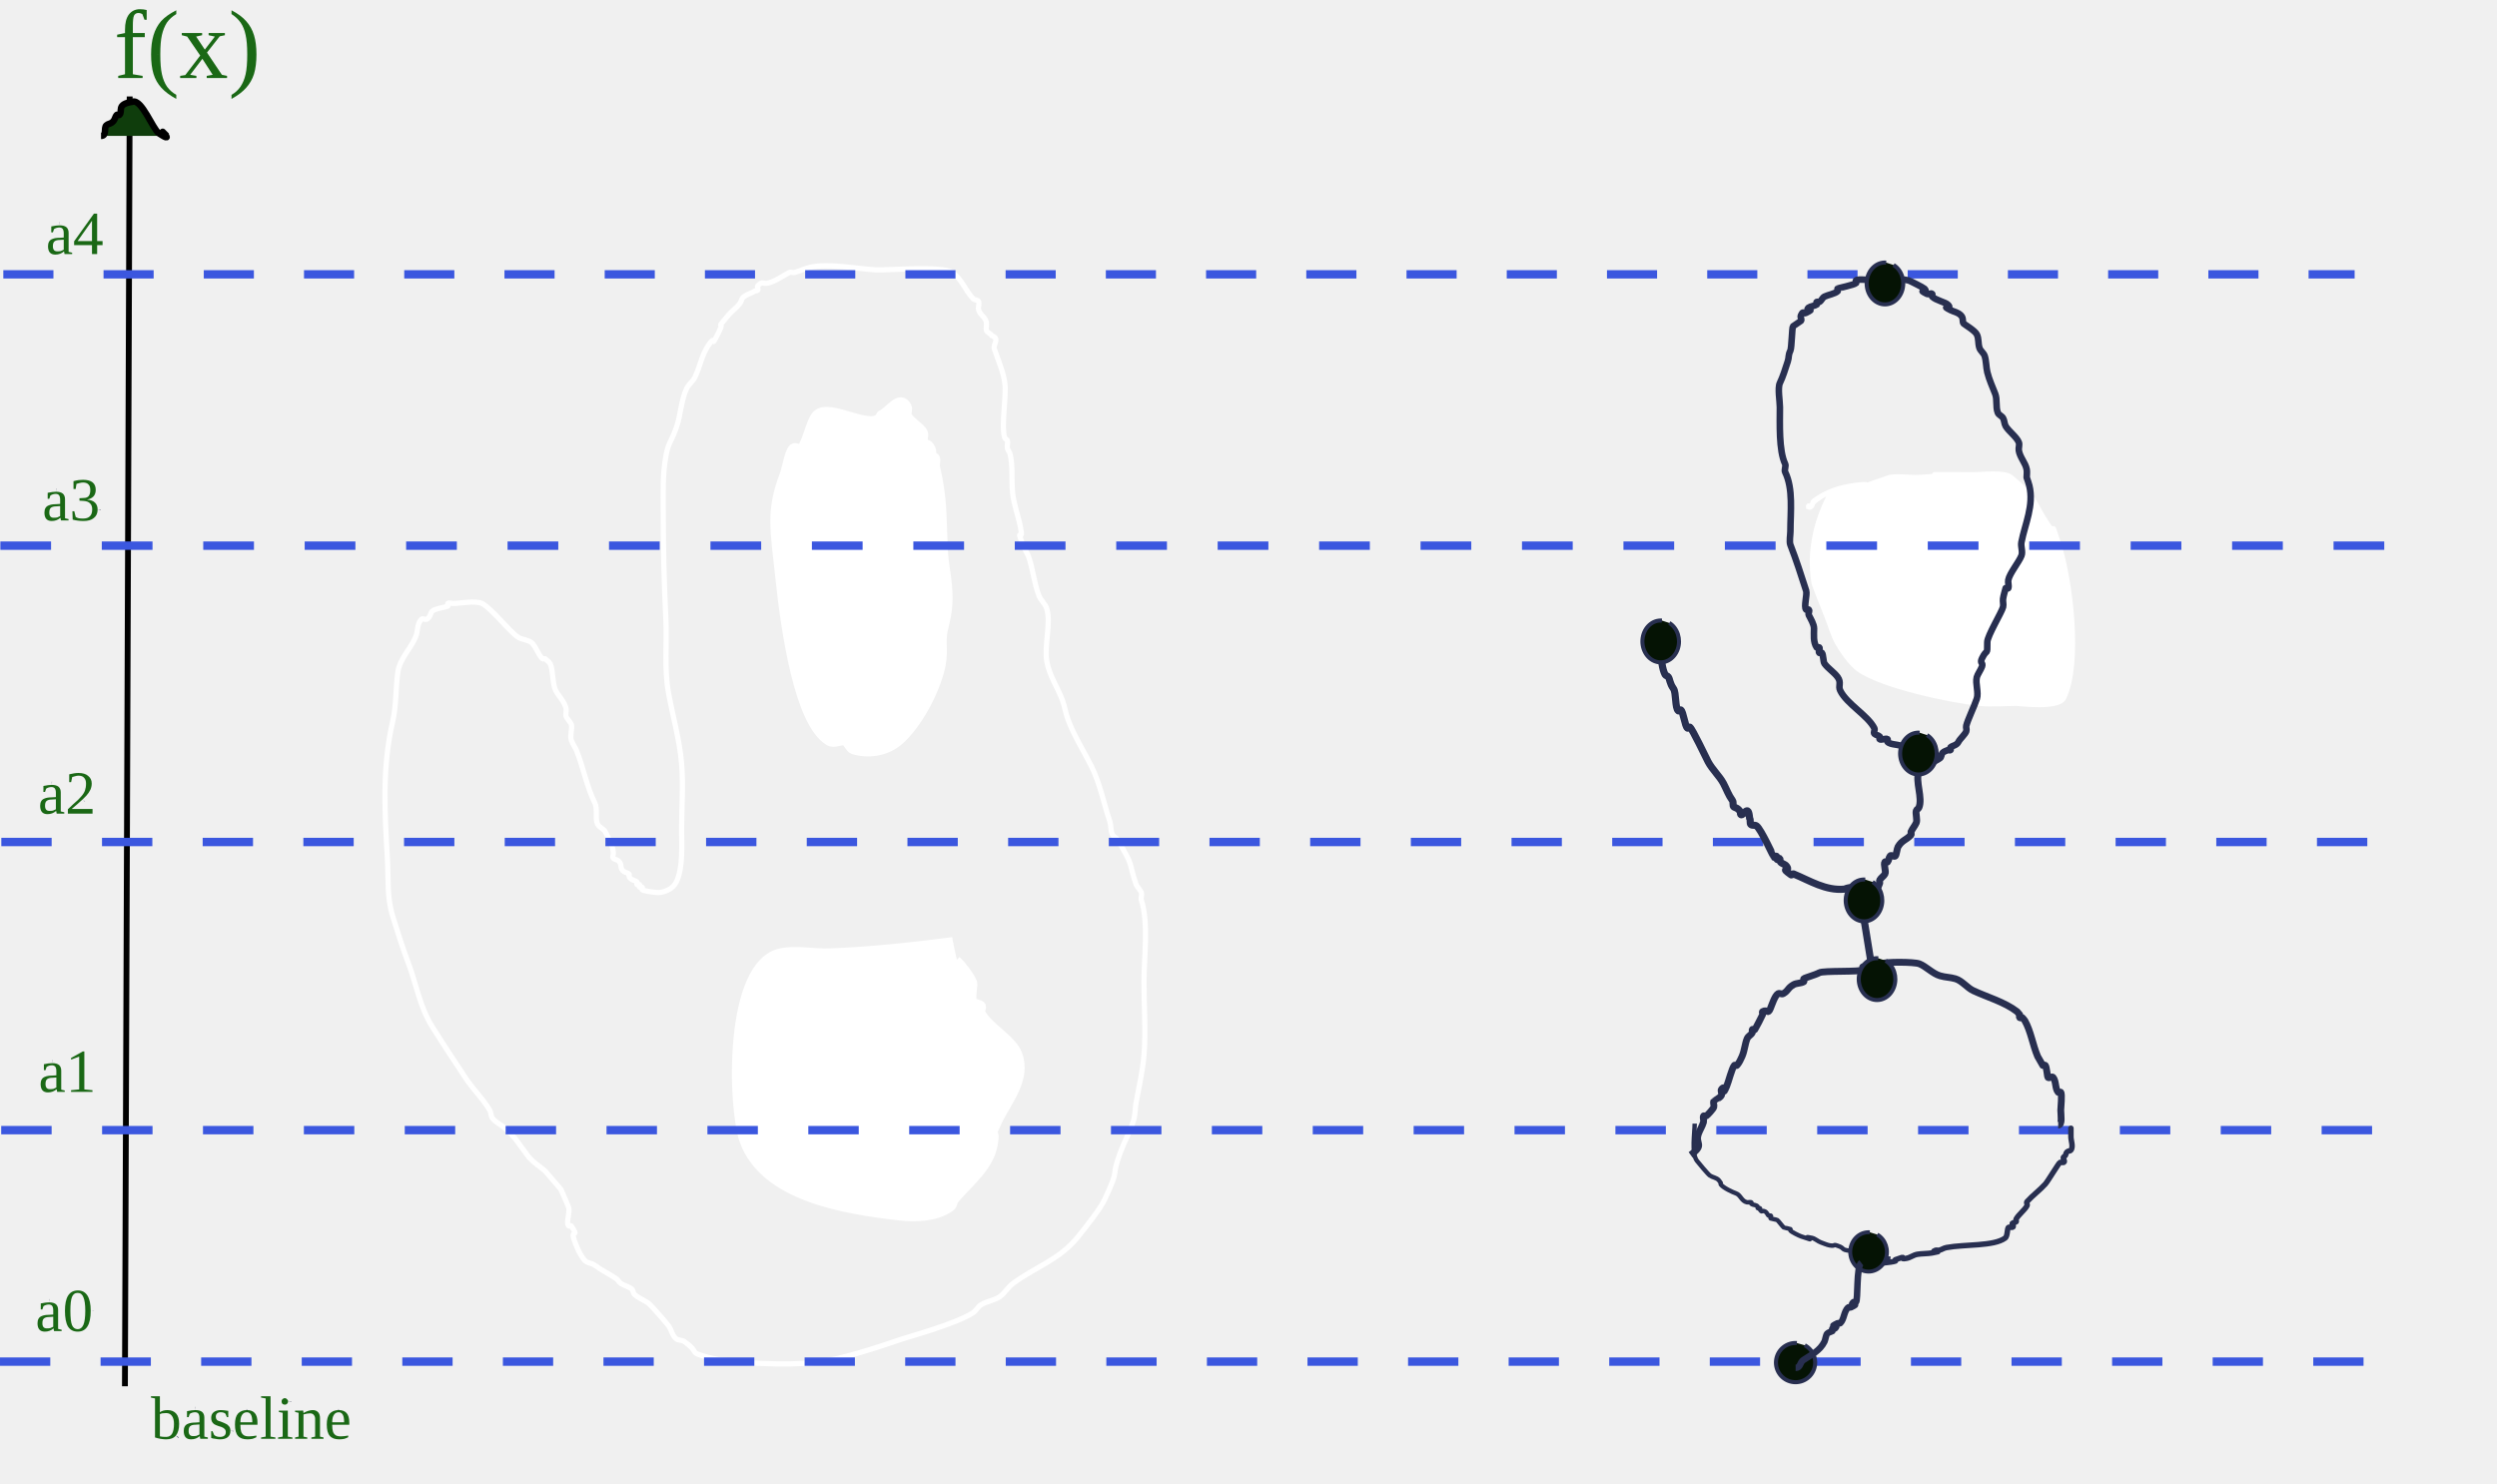
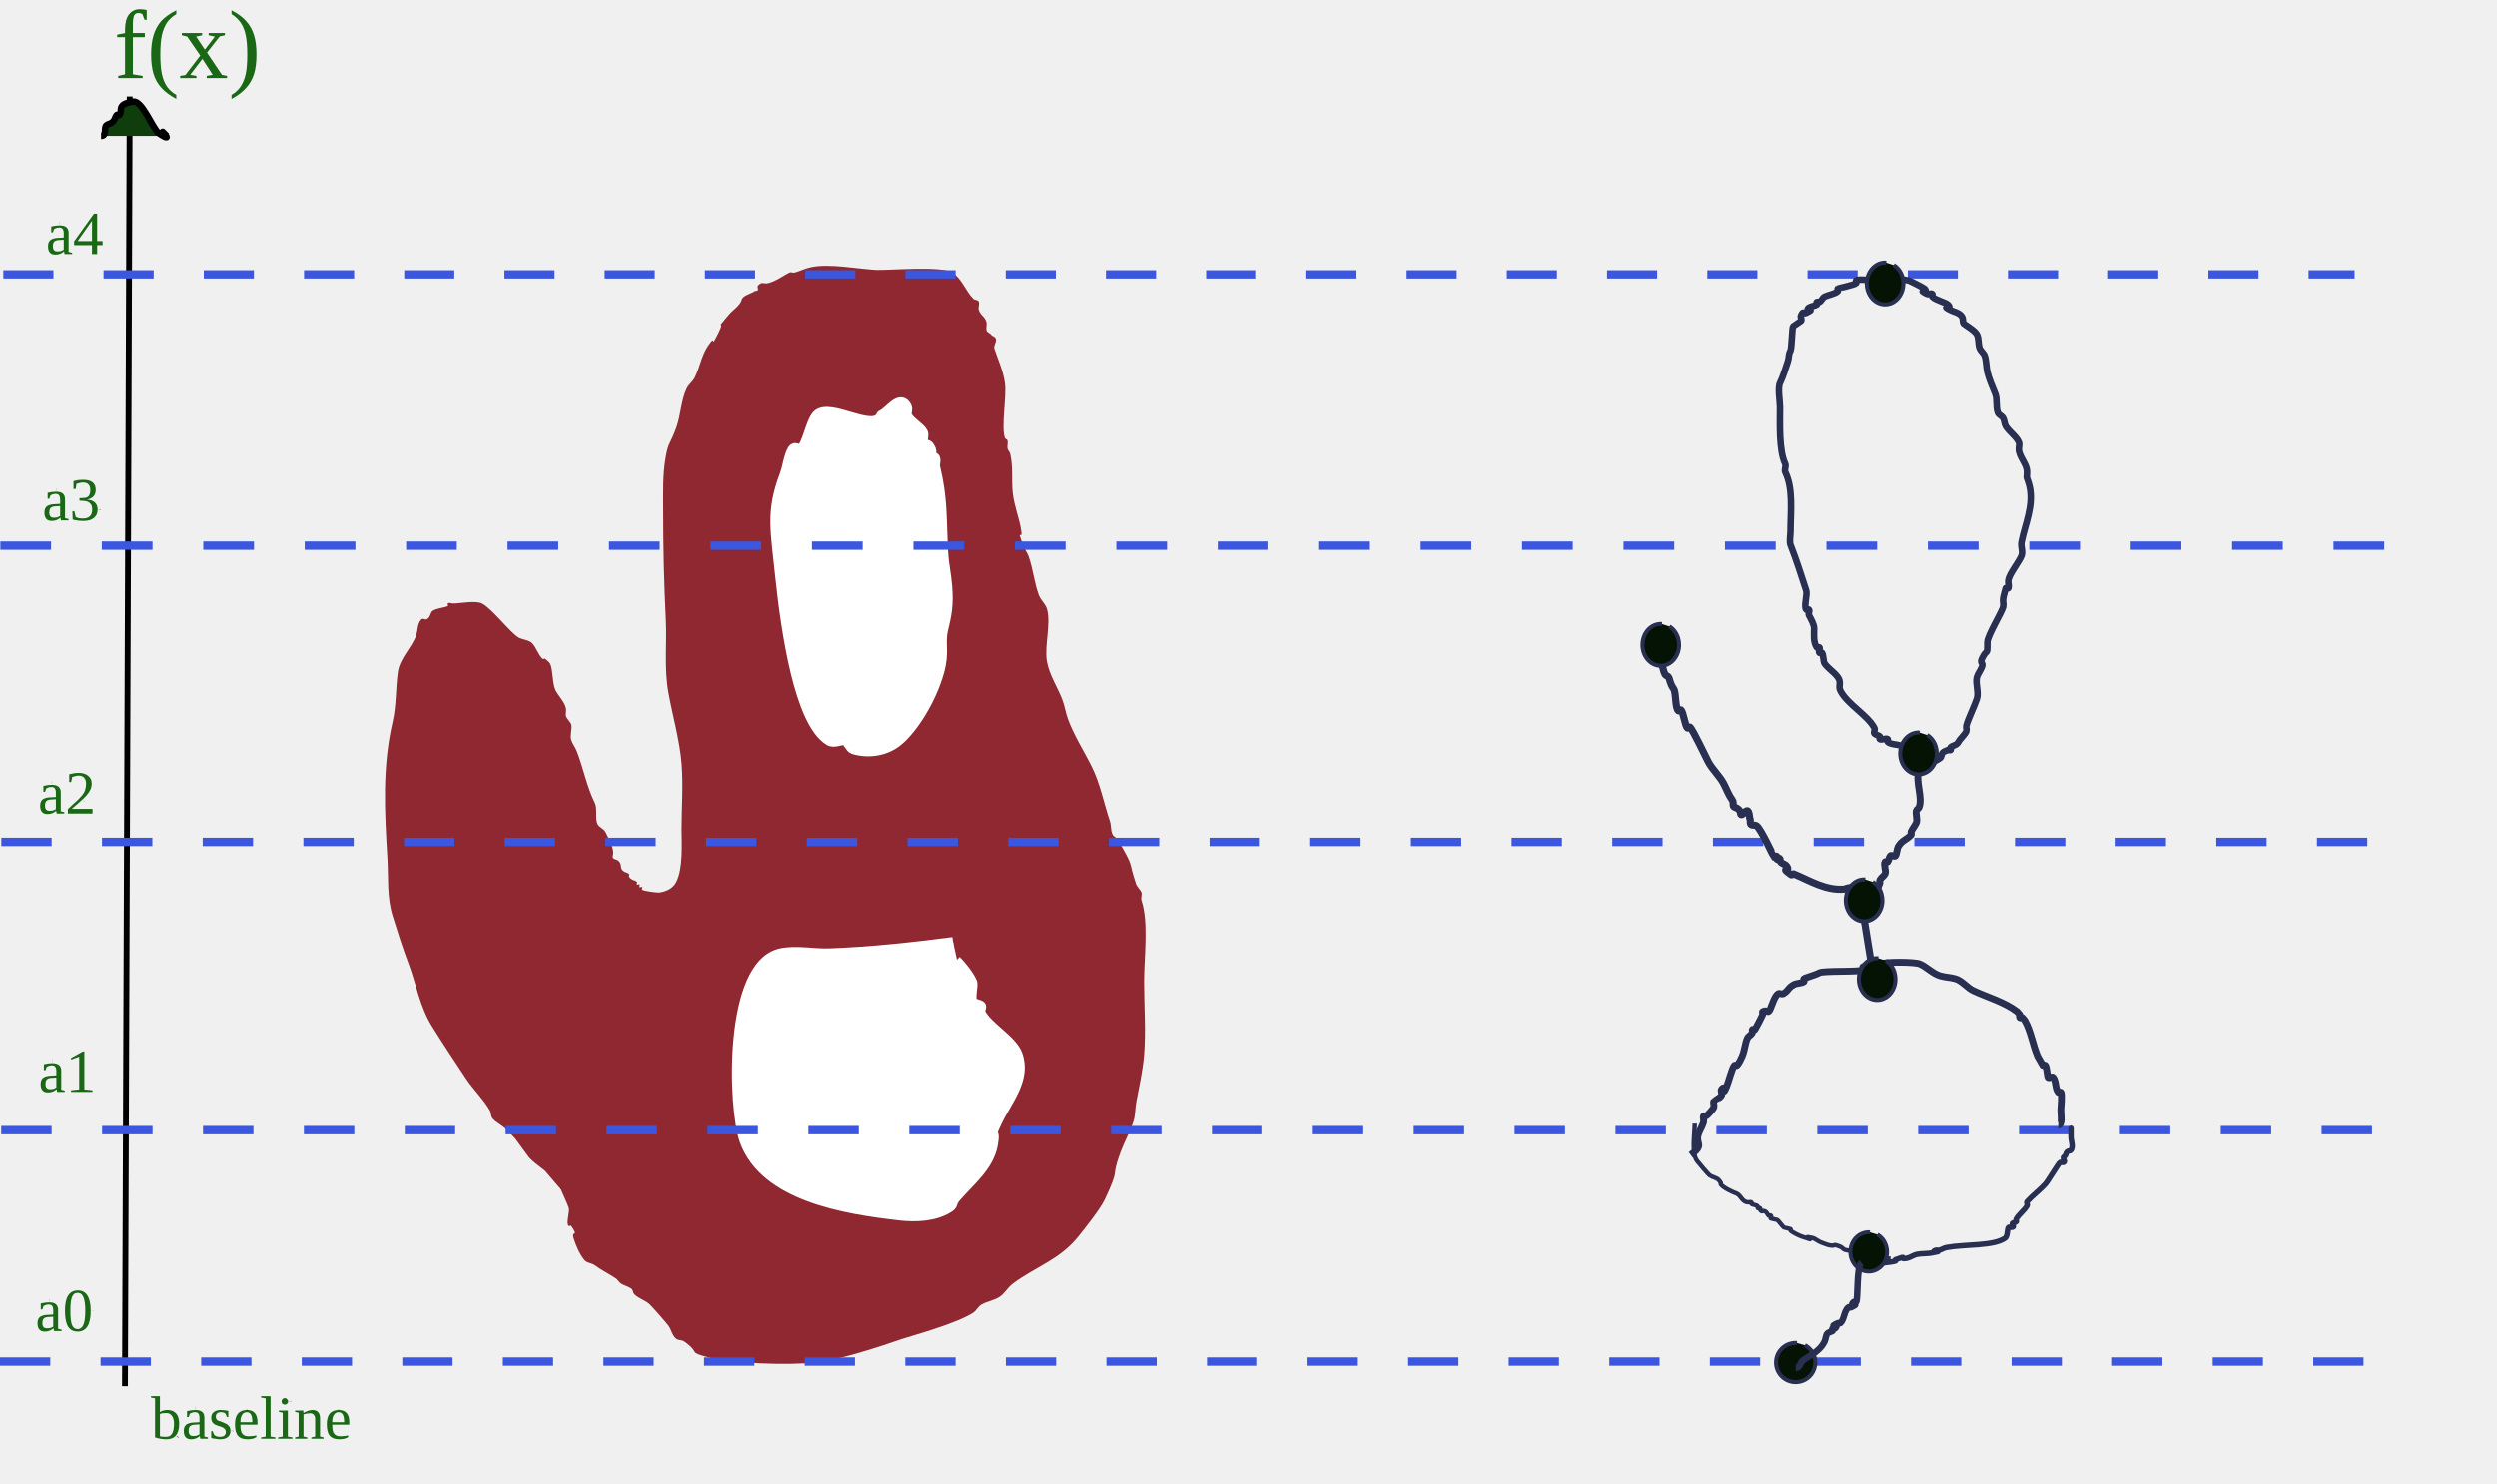
<svg xmlns="http://www.w3.org/2000/svg" xmlns:xlink="http://www.w3.org/1999/xlink" width="143.947mm" height="85.515mm" viewBox="0 0 143.947 85.515" version="1.1" id="svg1">
  <defs id="defs1">
+     <linearGradient id="linearGradient11">
+       <stop style="stop-color:#444444;stop-opacity:1;" offset="0" id="stop12" />
+       <stop style="stop-color:#040404;stop-opacity:0;" offset="1" id="stop13" />
+     </linearGradient>
    <linearGradient id="linearGradient34">
      <stop style="stop-color:#480101;stop-opacity:1;" offset="0" id="stop34" />
      <stop style="stop-color:#d17575;stop-opacity:0;" offset="1" id="stop35" />
    </linearGradient>
    <linearGradient id="linearGradient20">
      <stop style="stop-color:#0f3d0c;stop-opacity:1;" offset="0" id="stop20" />
      <stop style="stop-color:#0f3d0c;stop-opacity:0;" offset="1" id="stop21" />
    </linearGradient>
-     <meshgradient id="meshgradient8" gradientUnits="userSpaceOnUse" x="47.265" y="135.009" gradientTransform="translate(-5.300782,0.4543527)">
-       <meshrow id="meshrow8">
-         <meshpatch id="meshpatch8">
-           <stop path="c 14.615,0  29.231,0  43.846,0" style="stop-color:#ffffff;stop-opacity:1" id="stop9" />
-           <stop path="c 0,21.107  0,42.214  0,63.321" style="stop-color:#9f0000;stop-opacity:1" id="stop10" />
-           <stop path="c -14.615,0  -29.231,0  -43.846,0" style="stop-color:#ffffff;stop-opacity:1" id="stop11" />
-           <stop path="c 0,-21.107  0,-42.214  0,-63.321" style="stop-color:#9f0000;stop-opacity:1" id="stop12" />
-         </meshpatch>
-       </meshrow>
-     </meshgradient>
    <linearGradient xlink:href="#linearGradient20" id="linearGradient21" x1="27.717" y1="163.113" x2="28.623" y2="163.113" gradientUnits="userSpaceOnUse" gradientTransform="matrix(1.200891,0.02178446,-0.01418335,1.053491,-4.405738,-9.565973)" />
+     <radialGradient xlink:href="#linearGradient11" id="radialGradient13" cx="63.889" cy="167.124" fx="63.889" fy="167.124" r="22.075" gradientTransform="matrix(1,0,0,1.441128,0,-73.723)" gradientUnits="userSpaceOnUse" />
  </defs>
  <g id="layer1" transform="translate(-19.77076,-120.1411)">
-     <path style="fill:url(#meshgradient8);fill-opacity:1;stroke:#ffffff;stroke-width:0.3;stroke-linejoin:round" d="m 52.099,188.708 c -0.303,-0.353 -0.606,-0.707 -0.909,-1.06 -0.303,-0.252 -0.641,-0.468 -0.909,-0.757 -1.037,-1.383 -0.552,-0.855 -1.363,-1.666 -0.229,-0.229 -0.555,-0.353 -0.757,-0.606 -0.1,-0.125 -0.072,-0.316 -0.151,-0.454 -0.371,-0.648 -0.952,-1.2 -1.363,-1.817 -0.661,-0.991 -1.337,-2.018 -1.969,-3.029 -0.697,-1.115 -0.911,-2.429 -1.363,-3.635 -0.343,-0.913 -0.618,-1.782 -0.909,-2.726 -0.341,-1.107 -0.237,-2.204 -0.303,-3.332 -0.158,-2.688 -0.307,-5.233 0.303,-7.875 0.219,-0.949 0.167,-1.923 0.303,-2.878 0.114,-0.795 0.825,-1.415 1.06,-2.12 0.097,-0.29 0.044,-0.65 0.303,-0.909 0.071,-0.071 0.213,0.045 0.303,0 0.203,-0.101 0.21,-0.361 0.303,-0.454 0.164,-0.164 0.751,-0.224 0.909,-0.303 0.045,-0.023 -0.036,-0.116 0,-0.151 0.071,-0.071 0.202,0 0.303,0 0.427,0 1.297,-0.185 1.666,0 0.575,0.287 1.609,1.662 2.12,1.969 0.148,0.089 0.604,0.15 0.757,0.303 0.257,0.257 0.348,0.651 0.606,0.909 0.036,0.036 0.101,0 0.151,0 0.101,0.101 0.239,0.175 0.303,0.303 0.157,0.313 0.123,1.154 0.303,1.515 0.164,0.328 0.528,0.671 0.606,1.06 0.03,0.149 -0.037,0.307 0,0.454 0.018,0.072 0.285,0.382 0.303,0.454 0.069,0.276 -0.09,0.638 0,0.909 0.086,0.257 0.217,0.392 0.303,0.606 0.397,0.994 0.586,2.081 1.06,3.029 0.156,0.312 0.001,0.911 0.151,1.212 0.096,0.192 0.359,0.263 0.454,0.454 0.155,0.311 0.454,0.825 0.454,1.212 0,0.101 -0.071,0.232 0,0.303 0.076,0.076 0.227,0.076 0.303,0.151 0.243,0.243 0.033,0.426 0.303,0.606 0.094,0.063 0.223,0.072 0.303,0.151 0.036,0.036 -0.023,0.106 0,0.151 0.101,0.203 0.361,0.21 0.454,0.303 0.036,0.036 -0.036,0.116 0,0.151 0.036,0.036 0.116,-0.036 0.151,0 0.036,0.036 -0.036,0.116 0,0.151 0.036,0.036 0.116,-0.036 0.151,0 0.036,0.036 -0.036,0.116 0,0.151 0.062,0.062 0.854,0.193 1.06,0.151 0.374,-0.075 0.722,-0.232 0.909,-0.606 0.401,-0.803 0.303,-2.232 0.303,-3.029 0,-1.248 0.104,-2.543 0,-3.786 -0.115,-1.382 -0.511,-2.733 -0.757,-4.089 -0.257,-1.414 -0.08,-2.817 -0.151,-4.241 -0.104,-2.079 -0.151,-4.126 -0.151,-6.209 0,-1.075 -0.042,-2.116 0.151,-3.18 0.155,-0.854 0.235,-0.645 0.606,-1.666 0.258,-0.71 0.267,-1.594 0.606,-2.272 0.113,-0.226 0.341,-0.38 0.454,-0.606 0.298,-0.596 0.385,-1.259 0.757,-1.817 0.563,-0.845 0.056,0.343 0.606,-0.757 0.462,-0.925 -0.31,0.038 0.606,-1.06 0.183,-0.219 0.434,-0.377 0.606,-0.606 0.184,-0.245 0.071,-0.3 0.303,-0.454 0.188,-0.125 0.418,-0.178 0.606,-0.303 0.3,0.015 0.072,-0.223 0.151,-0.303 0.286,-0.286 0.286,-0.071 0.606,-0.151 0.439,-0.11 0.831,-0.415 1.212,-0.606 0.09,-0.045 0.206,0.028 0.303,0 0.307,-0.088 0.597,-0.234 0.909,-0.303 1.076,-0.239 2.721,0.095 3.786,0.151 0.624,0.033 3.792,-0.249 4.392,0.151 0.566,0.377 0.754,1.057 1.212,1.515 0.08,0.08 0.252,0.051 0.303,0.151 0.068,0.135 -0.03,0.306 0,0.454 0.067,0.334 0.388,0.423 0.454,0.757 0.03,0.149 -0.037,0.307 0,0.454 0.035,0.139 0.25,0.17 0.303,0.303 0.499,0.179 0.07,0.513 0.151,0.757 0.222,0.665 0.507,1.279 0.606,1.969 0.115,0.806 -0.229,2.495 0,3.18 0.023,0.068 0.134,0.082 0.151,0.151 0.037,0.147 -0.03,0.306 0,0.454 0.022,0.111 0.124,0.193 0.151,0.303 0.179,0.717 0.069,1.534 0.151,2.272 0.074,0.667 0.328,1.336 0.454,1.969 0.206,1.028 -0.319,-0.196 0.151,1.06 0.079,0.211 0.226,0.394 0.303,0.606 0.268,0.737 0.324,1.54 0.606,2.272 0.106,0.275 0.37,0.475 0.454,0.757 0.253,0.843 -0.152,2.118 0,3.029 0.134,0.806 0.635,1.519 0.909,2.272 0.126,0.345 0.177,0.715 0.303,1.06 0.345,0.948 0.926,1.852 1.363,2.726 0.493,0.986 0.712,2.136 1.06,3.18 0.081,0.244 0.036,0.527 0.151,0.757 0.064,0.128 0.231,0.18 0.303,0.303 0.99,1.698 0.557,1.067 1.06,2.575 0.031,0.092 0.272,0.362 0.303,0.454 0.045,0.136 -0.045,0.318 0,0.454 0.43,1.289 0.151,3.296 0.151,4.695 0,1.398 0.116,2.85 0,4.241 -0.076,0.915 -0.29,1.823 -0.454,2.726 -0.064,0.351 -0.044,0.72 -0.151,1.06 -0.198,0.626 -0.53,1.202 -0.757,1.817 -0.603,1.637 0.044,0.701 -0.909,2.726 -0.256,0.544 -1.14,1.652 -1.515,2.12 -1.089,1.361 -2.485,1.75 -3.786,2.726 -0.286,0.214 -0.46,0.559 -0.757,0.757 -0.32,0.213 -0.73,0.257 -1.06,0.454 -0.184,0.11 -0.276,0.336 -0.454,0.454 -0.958,0.639 -3.723,1.388 -4.089,1.515 -1.355,0.467 -3.577,1.205 -4.998,1.363 -1.56,0.173 -4.821,0.067 -6.209,-0.303 -1.203,-0.321 -0.376,-0.203 -1.363,-0.909 -0.13,-0.093 -0.327,-0.056 -0.454,-0.151 -0.235,-0.177 -0.283,-0.518 -0.454,-0.757 -0.134,-0.187 -0.862,-1.013 -1.06,-1.212 -0.257,-0.257 -0.651,-0.348 -0.909,-0.606 -0.08,-0.08 -0.063,-0.232 -0.151,-0.303 -0.176,-0.141 -0.412,-0.187 -0.606,-0.303 -0.122,-0.073 -0.184,-0.224 -0.303,-0.303 -0.406,-0.271 -0.822,-0.465 -1.212,-0.757 -0.181,-0.135 -0.465,-0.127 -0.606,-0.303 -0.282,-0.353 -0.463,-0.783 -0.606,-1.212 -0.192,-0.577 0.336,-0.026 -0.151,-0.757 -0.028,-0.042 -0.116,0.036 -0.151,0 -0.171,-0.171 0.092,-0.815 0,-1.06 -0.135,-0.36 -0.303,-0.707 -0.454,-1.06 z" id="path1" />
+     <path style="fill:#8f2831;fill-opacity:1;stroke:url(#radialGradient13);stroke-width:0.3;stroke-linejoin:round;stroke-opacity:0" d="m 52.099,188.708 c -0.303,-0.353 -0.606,-0.707 -0.909,-1.06 -0.303,-0.252 -0.641,-0.468 -0.909,-0.757 -1.037,-1.383 -0.552,-0.855 -1.363,-1.666 -0.229,-0.229 -0.555,-0.353 -0.757,-0.606 -0.1,-0.125 -0.072,-0.316 -0.151,-0.454 -0.371,-0.648 -0.952,-1.2 -1.363,-1.817 -0.661,-0.991 -1.337,-2.018 -1.969,-3.029 -0.697,-1.115 -0.911,-2.429 -1.363,-3.635 -0.343,-0.913 -0.618,-1.782 -0.909,-2.726 -0.341,-1.107 -0.237,-2.204 -0.303,-3.332 -0.158,-2.688 -0.307,-5.233 0.303,-7.875 0.219,-0.949 0.167,-1.923 0.303,-2.878 0.114,-0.795 0.825,-1.415 1.06,-2.12 0.097,-0.29 0.044,-0.65 0.303,-0.909 0.071,-0.071 0.213,0.045 0.303,0 0.203,-0.101 0.21,-0.361 0.303,-0.454 0.164,-0.164 0.751,-0.224 0.909,-0.303 0.045,-0.023 -0.036,-0.116 0,-0.151 0.071,-0.071 0.202,0 0.303,0 0.427,0 1.297,-0.185 1.666,0 0.575,0.287 1.609,1.662 2.12,1.969 0.148,0.089 0.604,0.15 0.757,0.303 0.257,0.257 0.348,0.651 0.606,0.909 0.036,0.036 0.101,0 0.151,0 0.101,0.101 0.239,0.175 0.303,0.303 0.157,0.313 0.123,1.154 0.303,1.515 0.164,0.328 0.528,0.671 0.606,1.06 0.03,0.149 -0.037,0.307 0,0.454 0.018,0.072 0.285,0.382 0.303,0.454 0.069,0.276 -0.09,0.638 0,0.909 0.086,0.257 0.217,0.392 0.303,0.606 0.397,0.994 0.586,2.081 1.06,3.029 0.156,0.312 0.001,0.911 0.151,1.212 0.096,0.192 0.359,0.263 0.454,0.454 0.155,0.311 0.454,0.825 0.454,1.212 0,0.101 -0.071,0.232 0,0.303 0.076,0.076 0.227,0.076 0.303,0.151 0.243,0.243 0.033,0.426 0.303,0.606 0.094,0.063 0.223,0.072 0.303,0.151 0.036,0.036 -0.023,0.106 0,0.151 0.101,0.203 0.361,0.21 0.454,0.303 0.036,0.036 -0.036,0.116 0,0.151 0.036,0.036 0.116,-0.036 0.151,0 0.036,0.036 -0.036,0.116 0,0.151 0.036,0.036 0.116,-0.036 0.151,0 0.036,0.036 -0.036,0.116 0,0.151 0.062,0.062 0.854,0.193 1.06,0.151 0.374,-0.075 0.722,-0.232 0.909,-0.606 0.401,-0.803 0.303,-2.232 0.303,-3.029 0,-1.248 0.104,-2.543 0,-3.786 -0.115,-1.382 -0.511,-2.733 -0.757,-4.089 -0.257,-1.414 -0.08,-2.817 -0.151,-4.241 -0.104,-2.079 -0.151,-4.126 -0.151,-6.209 0,-1.075 -0.042,-2.116 0.151,-3.18 0.155,-0.854 0.235,-0.645 0.606,-1.666 0.258,-0.71 0.267,-1.594 0.606,-2.272 0.113,-0.226 0.341,-0.38 0.454,-0.606 0.298,-0.596 0.385,-1.259 0.757,-1.817 0.563,-0.845 0.056,0.343 0.606,-0.757 0.462,-0.925 -0.31,0.038 0.606,-1.06 0.183,-0.219 0.434,-0.377 0.606,-0.606 0.184,-0.245 0.071,-0.3 0.303,-0.454 0.188,-0.125 0.418,-0.178 0.606,-0.303 0.3,0.015 0.072,-0.223 0.151,-0.303 0.286,-0.286 0.286,-0.071 0.606,-0.151 0.439,-0.11 0.831,-0.415 1.212,-0.606 0.09,-0.045 0.206,0.028 0.303,0 0.307,-0.088 0.597,-0.234 0.909,-0.303 1.076,-0.239 2.721,0.095 3.786,0.151 0.624,0.033 3.792,-0.249 4.392,0.151 0.566,0.377 0.754,1.057 1.212,1.515 0.08,0.08 0.252,0.051 0.303,0.151 0.068,0.135 -0.03,0.306 0,0.454 0.067,0.334 0.388,0.423 0.454,0.757 0.03,0.149 -0.037,0.307 0,0.454 0.035,0.139 0.25,0.17 0.303,0.303 0.499,0.179 0.07,0.513 0.151,0.757 0.222,0.665 0.507,1.279 0.606,1.969 0.115,0.806 -0.229,2.495 0,3.18 0.023,0.068 0.134,0.082 0.151,0.151 0.037,0.147 -0.03,0.306 0,0.454 0.022,0.111 0.124,0.193 0.151,0.303 0.179,0.717 0.069,1.534 0.151,2.272 0.074,0.667 0.328,1.336 0.454,1.969 0.206,1.028 -0.319,-0.196 0.151,1.06 0.079,0.211 0.226,0.394 0.303,0.606 0.268,0.737 0.324,1.54 0.606,2.272 0.106,0.275 0.37,0.475 0.454,0.757 0.253,0.843 -0.152,2.118 0,3.029 0.134,0.806 0.635,1.519 0.909,2.272 0.126,0.345 0.177,0.715 0.303,1.06 0.345,0.948 0.926,1.852 1.363,2.726 0.493,0.986 0.712,2.136 1.06,3.18 0.081,0.244 0.036,0.527 0.151,0.757 0.064,0.128 0.231,0.18 0.303,0.303 0.99,1.698 0.557,1.067 1.06,2.575 0.031,0.092 0.272,0.362 0.303,0.454 0.045,0.136 -0.045,0.318 0,0.454 0.43,1.289 0.151,3.296 0.151,4.695 0,1.398 0.116,2.85 0,4.241 -0.076,0.915 -0.29,1.823 -0.454,2.726 -0.064,0.351 -0.044,0.72 -0.151,1.06 -0.198,0.626 -0.53,1.202 -0.757,1.817 -0.603,1.637 0.044,0.701 -0.909,2.726 -0.256,0.544 -1.14,1.652 -1.515,2.12 -1.089,1.361 -2.485,1.75 -3.786,2.726 -0.286,0.214 -0.46,0.559 -0.757,0.757 -0.32,0.213 -0.73,0.257 -1.06,0.454 -0.184,0.11 -0.276,0.336 -0.454,0.454 -0.958,0.639 -3.723,1.388 -4.089,1.515 -1.355,0.467 -3.577,1.205 -4.998,1.363 -1.56,0.173 -4.821,0.067 -6.209,-0.303 -1.203,-0.321 -0.376,-0.203 -1.363,-0.909 -0.13,-0.093 -0.327,-0.056 -0.454,-0.151 -0.235,-0.177 -0.283,-0.518 -0.454,-0.757 -0.134,-0.187 -0.862,-1.013 -1.06,-1.212 -0.257,-0.257 -0.651,-0.348 -0.909,-0.606 -0.08,-0.08 -0.063,-0.232 -0.151,-0.303 -0.176,-0.141 -0.412,-0.187 -0.606,-0.303 -0.122,-0.073 -0.184,-0.224 -0.303,-0.303 -0.406,-0.271 -0.822,-0.465 -1.212,-0.757 -0.181,-0.135 -0.465,-0.127 -0.606,-0.303 -0.282,-0.353 -0.463,-0.783 -0.606,-1.212 -0.192,-0.577 0.336,-0.026 -0.151,-0.757 -0.028,-0.042 -0.116,0.036 -0.151,0 -0.171,-0.171 0.092,-0.815 0,-1.06 -0.135,-0.36 -0.303,-0.707 -0.454,-1.06 z" id="path1" />
    <path style="fill:#ffffff;fill-opacity:1;stroke:#ffffff;stroke-width:0.449;stroke-linejoin:round" d="m 74.695,174.394 c -2.349,0.303 -4.724,0.566 -7.096,0.653 -0.945,0.035 -1.917,-0.199 -2.838,0 -3.101,0.671 -2.808,9.008 -2.129,10.883 1.187,3.277 5.889,3.997 8.988,4.353 0.939,0.108 2.026,0.063 2.838,-0.435 0.388,-0.238 0.145,-0.275 0.473,-0.653 0.814,-0.936 1.899,-1.78 2.129,-3.047 0.208,-1.148 -0.294,-0.167 0.237,-1.306 0.564,-1.212 1.713,-2.453 1.183,-3.918 -0.32,-0.882 -1.676,-1.561 -2.129,-2.394 -0.071,-0.13 0.112,-0.333 0,-0.435 -0.118,-0.109 -0.355,-0.109 -0.473,-0.218 -0.132,-0.122 0.051,-0.947 0,-1.088 -0.131,-0.361 -0.64,-1.024 -0.946,-1.306" id="path12" />
-     <path style="fill:#ffffff;fill-opacity:1;stroke:#ffffff;stroke-width:0.3;stroke-linejoin:round" d="m 125.401,148.422 c -0.912,1.605 -1.353,3.447 -1.06,5.301 0.024,0.151 0.626,1.64 0.757,1.969 0.202,0.505 0.342,1.039 0.606,1.515 0.251,0.451 0.779,1.206 1.212,1.515 1.352,0.966 5.317,1.798 6.967,1.969 0.703,0.073 1.414,0 2.12,0 0.124,0 2.426,0.298 2.726,-0.303 0.985,-1.97 0.38,-6.886 -0.303,-8.936 -0.552,-1.655 -0.008,-0.163 -0.606,-1.06 -0.944,-1.416 -0.568,-1.433 -2.12,-2.726 -0.38,-0.317 -1.757,-0.151 -2.12,-0.151 -5.457,0 1.187,-0.067 -3.18,0.151 -0.555,0.028 -1.117,-0.082 -1.666,0 -3.098,1.033 -0.233,0.237 -1.969,0.454 -0.872,0.109 -1.712,0.375 -2.423,0.909 -0.09,0.068 -0.072,0.223 -0.151,0.303 -0.202,0.202 -0.151,-0.252 -0.151,0.151" id="path13" />
    <path style="fill:#ffffff;fill-opacity:1;stroke:#ffffff;stroke-width:0.669;stroke-linejoin:round" d="m 70.606,144.121 c -0.464,1.077 -3.011,-0.745 -3.714,0 -0.358,0.379 -0.554,1.703 -0.929,1.967 -0.147,0.104 -0.34,-0.197 -0.464,0 -0.223,0.355 -0.29,1.014 -0.464,1.475 -0.787,2.083 -0.527,3.094 -0.232,5.9 0.322,3.066 1.089,8.315 2.786,9.342 0.298,0.18 0.623,-0.108 0.929,0 0.171,0.06 0.293,0.44 0.464,0.492 0.795,0.241 1.8,0.146 2.553,-0.492 0.824,-0.698 1.862,-2.311 2.321,-3.933 0.329,-1.163 0.031,-1.607 0.232,-2.458 0.198,-0.84 0.319,-1.354 0.232,-2.458 -0.052,-0.667 -0.197,-1.295 -0.232,-1.967 -0.113,-2.161 -0.023,-3.049 -0.464,-4.917 -0.035,-0.147 0.055,-0.376 0,-0.492 -0.055,-0.116 -0.177,0.116 -0.232,0 -0.055,-0.116 0.055,-0.376 0,-0.492 -0.48,-1.017 0.019,1.555 -0.464,-0.492 -0.035,-0.147 0.055,-0.376 0,-0.492 -0.131,-0.278 -0.756,-0.617 -0.929,-0.983 -0.055,-0.116 0.055,-0.376 0,-0.492 -0.333,-0.705 -0.931,0.296 -1.393,0.492 z" id="path14" />
    <path style="fill:url(#linearGradient21);fill-opacity:1;stroke:#000000;stroke-width:0.337;stroke-linejoin:round;stroke-opacity:1" d="m 26.973,200.068 0.274,-74.365" id="path15" />
    <path style="fill:#0f3d0c;fill-opacity:1;stroke:#000000;stroke-width:0.374;stroke-linejoin:round;stroke-dasharray:none;stroke-dashoffset:0;stroke-opacity:1" d="m 25.595,127.976 c 0.354,0 0.146,-0.449 0.303,-0.606 0.08,-0.08 0.209,-0.089 0.303,-0.151 0.215,-0.143 0.187,-0.338 0.303,-0.454 0.036,-0.036 0.116,0.036 0.151,0 0.219,-0.219 -0.213,-0.613 0.757,-0.757 0.522,-0.18 1.174,1.59 1.515,1.817 1.123,0.749 -0.298,-0.601 0.454,0.151" id="path22" />
    <text xml:space="preserve" style="font-size:3.881px;fill:#1a6815;fill-opacity:1;stroke:#8d8d8d;stroke-width:0.374;stroke-linejoin:round;stroke-dasharray:0.374, 4.488;stroke-dashoffset:0;stroke-opacity:1" x="116.314" y="197.341" id="text24">
      <tspan id="tspan24" style="stroke-width:0.374" x="116.314" y="197.341" />
    </text>
    <text xml:space="preserve" style="font-size:3.881px;fill:#1a6815;fill-opacity:1;stroke:#8d8d8d;stroke-width:0.374;stroke-linejoin:round;stroke-dasharray:0.374, 4.488;stroke-dashoffset:0;stroke-opacity:1" x="31.35" y="126.31" id="text25">
      <tspan id="tspan25" style="stroke-width:0.374" x="31.35" y="126.31" />
    </text>
    <text xml:space="preserve" style="font-size:5.644px;fill:#1a6815;fill-opacity:1;stroke:#8d8d8d;stroke-width:0.374;stroke-linejoin:round;stroke-dasharray:0, 4.114;stroke-dashoffset:0;stroke-opacity:1" x="26.352" y="124.644" id="text26">
      <tspan id="tspan26" style="font-size:5.644px;stroke-width:0.374;stroke-dasharray:0, 4.114;stroke-dashoffset:0" x="26.352" y="124.644">f(x)</tspan>
    </text>
    <path style="fill:#1a6815;fill-opacity:1;stroke:#3b57df;stroke-width:0.485;stroke-linejoin:round;stroke-dasharray:2.908, 2.908;stroke-dashoffset:0;stroke-opacity:1" d="M 19.84,185.3 H 157.206" id="path27" />
    <path style="fill:#1a6815;fill-opacity:1;stroke:#3b57df;stroke-width:0.483;stroke-linejoin:round;stroke-dasharray:2.899, 2.899;stroke-dashoffset:0;stroke-opacity:1" d="M 19.771,198.648 H 156.228" id="path27-8" />
    <path style="fill:#1a6815;fill-opacity:1;stroke:#3b57df;stroke-width:0.484;stroke-linejoin:round;stroke-dasharray:2.902, 2.902;stroke-dashoffset:0;stroke-opacity:1" d="M 19.847,168.686 H 156.608" id="path27-4" />
    <path style="fill:#1a6815;fill-opacity:1;stroke:#3b57df;stroke-width:0.487;stroke-linejoin:round;stroke-dasharray:2.924, 2.924;stroke-dashoffset:0;stroke-opacity:1" d="M 19.791,151.602 H 158.671" id="path27-9" />
    <path style="fill:#1a6815;fill-opacity:1;stroke:#3b57df;stroke-width:0.481;stroke-linejoin:round;stroke-dasharray:2.889, 2.889;stroke-dashoffset:0;stroke-opacity:1" d="M 19.962,135.959 H 155.511" id="path27-89" />
    <text xml:space="preserve" style="font-size:4.586px;fill:#1a6815;fill-opacity:1;stroke:#3b57df;stroke-width:0.374;stroke-linejoin:round;stroke-dasharray:0, 4.114;stroke-dashoffset:0;stroke-opacity:1" x="22.263" y="204.004" id="text27">
      <tspan id="tspan27" style="font-size:4.586px;stroke:#070e2d;stroke-width:0.374;stroke-dasharray:0, 4.114;stroke-dashoffset:0;stroke-opacity:1" x="22.263" y="204.004" />
    </text>
    <text xml:space="preserve" style="font-size:3.528px;fill:#1a6815;fill-opacity:1;stroke:#070e2d;stroke-width:0.374;stroke-linejoin:round;stroke-dasharray:0, 4.114;stroke-dashoffset:0;stroke-opacity:1" x="21.809" y="196.886" id="text28">
      <tspan id="tspan28" style="font-size:3.528px;stroke-width:0.374" x="21.809" y="196.886">a0</tspan>
    </text>
    <text xml:space="preserve" style="font-size:3.528px;fill:#1a6815;fill-opacity:1;stroke:#070e2d;stroke-width:0.374;stroke-linejoin:round;stroke-dasharray:0, 4.114;stroke-dashoffset:0;stroke-opacity:1" x="21.988" y="183.092" id="text28-2">
      <tspan id="tspan28-8" style="font-size:3.528px;stroke-width:0.374" x="21.988" y="183.092">a1</tspan>
    </text>
    <text xml:space="preserve" style="font-size:3.528px;fill:#1a6815;fill-opacity:1;stroke:#070e2d;stroke-width:0.374;stroke-linejoin:round;stroke-dasharray:0, 4.114;stroke-dashoffset:0;stroke-opacity:1" x="21.96" y="167.05" id="text29">
      <tspan id="tspan29" style="stroke-width:0.374" x="21.96" y="167.05">a2</tspan>
    </text>
    <text xml:space="preserve" style="font-size:3.528px;fill:#1a6815;fill-opacity:1;stroke:#070e2d;stroke-width:0.374;stroke-linejoin:round;stroke-dasharray:0, 4.114;stroke-dashoffset:0;stroke-opacity:1" x="22.208" y="150.15" id="text30">
      <tspan id="tspan30" style="stroke-width:0.374" x="22.208" y="150.15">a3</tspan>
    </text>
    <text xml:space="preserve" style="font-size:3.528px;fill:#1a6815;fill-opacity:1;stroke:#070e2d;stroke-width:0.374;stroke-linejoin:round;stroke-dasharray:0, 4.114;stroke-dashoffset:0;stroke-opacity:1" x="22.415" y="134.791" id="text31">
      <tspan id="tspan31" style="stroke-width:0.374" x="22.415" y="134.791">a4</tspan>
    </text>
    <text xml:space="preserve" style="font-size:3.528px;fill:#1a6815;fill-opacity:1;stroke:#070e2d;stroke-width:0.374;stroke-linejoin:round;stroke-dasharray:0, 4.114;stroke-dashoffset:0;stroke-opacity:1" x="28.473" y="203.096" id="text32">
      <tspan id="tspan32" style="font-size:3.528px;stroke-width:0.374" x="28.473" y="203.096">baseline</tspan>
    </text>
    <path style="fill:#1a6815;fill-opacity:1;stroke:#070e2d;stroke-width:0.351;stroke-linejoin:round;stroke-dasharray:0, 3.856;stroke-dashoffset:0;stroke-opacity:1" d="M 129.789,198.044 Z" id="path32" />
    <path style="fill:none;fill-opacity:1;stroke:#282f50;stroke-width:0.256;stroke-linejoin:round;stroke-dasharray:none;stroke-dashoffset:0;stroke-opacity:1" d="m 128.752,192.715 c -1.682,-0.143 -0.364,0.036 -2.132,-0.428 -0.161,-0.042 -0.347,-0.033 -0.502,-0.086 -0.106,-0.036 -0.149,-0.13 -0.251,-0.171 -0.541,-0.221 -0.19,-0.011 -0.627,-0.086 -0.142,-0.024 -0.382,-0.13 -0.502,-0.171 -0.161,-0.055 -0.335,-0.219 -0.502,-0.257 -0.861,-0.196 0.584,0.327 -0.627,-0.086 -0.135,-0.046 -0.568,-0.261 -0.627,-0.342 -0.019,-0.025 0.03,-0.065 0,-0.086 -0.023,-0.016 -0.353,-0.07 -0.376,-0.086 -0.066,-0.045 -0.31,-0.382 -0.376,-0.428 -0.045,-0.03 -0.372,-0.083 -0.376,-0.086 -0.059,-0.04 0.059,-0.131 0,-0.171 -0.03,-0.02 -0.096,0.02 -0.125,0 -0.082,-0.056 -0.078,-0.198 -0.251,-0.257 -0.173,-0.059 -0.112,0.104 -0.251,-0.086 -0.019,-0.025 0.03,-0.065 0,-0.086 -0.03,-0.02 -0.096,0.02 -0.125,0 -0.03,-0.02 0.019,-0.06 0,-0.086 -0.096,-0.131 -0.223,-0.067 -0.376,-0.171 -0.03,-0.02 0.037,-0.073 0,-0.086 -0.075,-0.025 -0.171,0.018 -0.251,0 -0.317,-0.072 -0.362,-0.423 -0.627,-0.513 -0.178,-0.061 -0.729,-0.311 -0.878,-0.513 -0.019,-0.025 0,-0.057 0,-0.086 -0.042,-0.057 -0.073,-0.118 -0.125,-0.171 -0.133,-0.137 -0.348,-0.152 -0.502,-0.257 -0.11,-0.075 -0.667,-0.739 -0.752,-0.855 -0.322,-0.439 -0.125,-1.611 -0.125,-2.138" id="path33" />
    <path style="fill:none;fill-opacity:1;stroke:#282f50;stroke-width:0.316;stroke-linejoin:round;stroke-dasharray:none;stroke-dashoffset:0;stroke-opacity:1" d="m 127.768,193.006 c 0.159,-0.015 1.038,-0.072 1.265,-0.156 0.05,-0.018 -0.05,-0.059 0,-0.078 0.823,-0.304 0.113,0.018 0.633,-0.078 0.253,-0.047 0.38,-0.187 0.633,-0.234 0.237,-0.044 0.599,-0.033 0.843,-0.078 0.878,-0.162 -0.225,0.005 0.211,-0.156 0.05,-0.018 0.152,0.014 0.211,0 0.165,-0.041 0.244,-0.123 0.422,-0.156 1.068,-0.197 2.723,-0.065 3.374,-0.545 0.168,-0.124 0.096,-0.581 0.211,-0.623 0.05,-0.018 0.161,0.018 0.211,0 0.149,-0.055 -0.067,-0.16 0,-0.234 0.032,-0.035 0.179,-0.043 0.211,-0.078 0.044,-0.049 -0.028,-0.105 0,-0.156 0.144,-0.266 0.489,-0.514 0.633,-0.779 0.041,-0.076 -0.067,-0.16 0,-0.234 0.315,-0.349 0.738,-0.662 1.054,-1.012 0.139,-0.154 0.781,-1.223 0.843,-1.246 0.05,-0.018 0.161,0.018 0.211,0 0.134,-0.049 -0.088,-0.247 0,-0.311 0.209,-0.154 0.051,-0.135 0.211,-0.311 0.032,-0.035 0.187,-0.042 0.211,-0.078 0.149,-0.22 0,-0.547 0,-0.779 0,-0.049 0,-0.682 0,-0.467" id="path39" />
    <path style="fill:none;fill-opacity:1;stroke:#282f50;stroke-width:0.395;stroke-linejoin:round;stroke-dasharray:none;stroke-dashoffset:0;stroke-opacity:1" d="m 117.233,186.731 c 0.839,-0.611 0.239,-0.61 0.445,-1.206 0.082,-0.238 0.227,-0.445 0.296,-0.689 0.031,-0.109 -0.044,-0.242 0,-0.344 0.022,-0.051 0.104,0.026 0.148,0 0.08,-0.047 0.417,-0.419 0.445,-0.517 0.031,-0.109 -0.044,-0.242 0,-0.344 0.007,-0.015 0.378,-0.191 0.445,-0.344 0.044,-0.103 -0.07,-0.263 0,-0.344 0.307,-0.356 -0.012,0.545 0.296,-0.172 0.108,-0.25 0.299,-1.037 0.445,-1.206 0.035,-0.041 0.113,0.041 0.148,0 0.126,-0.146 0.217,-0.332 0.296,-0.517 0.151,-0.352 0.164,-0.725 0.296,-1.033 0.062,-0.145 0.234,-0.199 0.296,-0.344 0.022,-0.051 -0.035,-0.132 0,-0.172 0.035,-0.041 0.113,0.041 0.148,0 0.021,-0.025 0.428,-0.802 0.445,-0.861 0.016,-0.054 -0.044,-0.147 0,-0.172 0.283,-0.164 0.286,0.197 0.445,-0.172 0.083,-0.194 0.258,-0.753 0.445,-0.861 0.088,-0.051 0.208,0.051 0.296,0 0.324,-0.188 0.237,-0.31 0.593,-0.517 0.182,-0.106 0.411,-0.066 0.593,-0.172 0.044,-0.026 -0.035,-0.132 0,-0.172 0.044,-0.051 0.681,-0.224 0.889,-0.344 0.236,-0.137 2.4,-0.033 2.519,-0.172 0.035,-0.041 -0.048,-0.158 0,-0.172 0.288,-0.084 0.608,0.109 0.889,0 0.066,-0.026 0.086,-0.136 0.148,-0.172 0.21,-0.122 1.913,-0.12 2.223,0 0.377,0.146 0.76,0.565 1.185,0.689 0.327,0.095 0.572,0.08 0.889,0.172 0.384,0.112 0.669,0.518 1.037,0.689 0.795,0.37 1.807,0.654 2.519,1.206 0.05,0.057 0.099,0.115 0.148,0.172 0,0.057 -0.035,0.132 0,0.172 0.035,0.041 0.099,0 0.148,0 0.049,0.057 0.109,0.105 0.148,0.172 0.347,0.605 0.462,1.419 0.741,2.067 0.099,0.172 0.198,0.345 0.296,0.517 0.049,0 0.113,-0.041 0.148,0 0.073,0.085 0.115,0.65 0.148,0.689 0.07,0.081 0.227,-0.081 0.296,0 0.188,0.219 0.108,0.643 0.296,0.861 0.035,0.041 0.113,-0.041 0.148,0 0.089,0.104 0,0.87 0,1.033 0,0.272 0.112,0.861 -0.148,0.861" id="path40" />
    <path style="fill:none;fill-opacity:1;stroke:#282f50;stroke-width:0.412;stroke-linejoin:round;stroke-dasharray:none;stroke-dashoffset:0;stroke-opacity:1" d="m 127.624,175.591 c -0.052,-0.288 -0.603,-3.94 -0.71,-3.899 -0.047,0.018 -0.002,0.152 0.041,0.183 0.043,0.031 0.098,-0.084 0.14,-0.053 0.085,0.061 -0.012,0.402 0.081,0.366 0.047,-0.018 -0.027,-0.122 -0.041,-0.183 -0.017,-0.075 -0.074,-0.515 -0.122,-0.549 -0.043,-0.031 -0.092,0.065 -0.14,0.053 -0.441,-0.106 -0.266,-0.297 -0.782,-0.102 -1.086,0.095 -1.964,-0.48 -2.928,-0.879 -0.046,-0.019 -0.098,0.084 -0.14,0.053 -0.705,-0.508 0.011,-0.111 -0.262,-0.497 -0.093,-0.132 -0.268,-0.128 -0.361,-0.26 -0.033,-0.047 0.002,-0.152 -0.041,-0.183 -0.043,-0.031 -0.098,0.084 -0.14,0.053 -0.043,-0.031 0.002,-0.152 -0.041,-0.183 -0.043,-0.031 -0.098,0.084 -0.14,0.053 -0.024,-0.017 -0.752,-1.62 -1.006,-1.803 -0.095,-0.069 -0.226,-0.009 -0.321,-0.077 -0.085,-0.061 -0.007,-0.284 -0.081,-0.366 -0.068,-0.895 -0.348,-0.097 -0.502,-0.208 -0.043,-0.031 -0.008,-0.136 -0.041,-0.183 -0.161,-0.229 -0.289,-0.208 -0.361,-0.26 -0.085,-0.061 -0.015,-0.273 -0.081,-0.366 -0.25,-0.354 -0.321,-0.608 -0.523,-0.993 -0.219,-0.415 -0.646,-0.8 -0.885,-1.254 -0.138,-0.261 -0.9,-1.88 -1.047,-1.986 -0.043,-0.031 -0.098,0.084 -0.14,0.053 -0.148,-0.106 -0.236,-0.94 -0.383,-1.046 -0.043,-0.031 -0.098,0.084 -0.14,0.053 -0.203,-0.146 -0.12,-1.051 -0.284,-1.282 -0.232,-0.329 -0.195,-0.528 -0.302,-0.68 -0.047,-0.066 -0.142,-0.056 -0.181,-0.13 -0.343,-0.651 -0.149,-2.109 -0.707,-2.511" id="path41" />
    <path style="fill:none;fill-opacity:1;stroke:#282f50;stroke-width:0.399;stroke-linejoin:round;stroke-dasharray:none;stroke-dashoffset:0;stroke-opacity:1" d="m 130.389,164.626 c -0.222,0.566 0.241,1.529 0,2.084 -0.032,0.073 -0.128,0.096 -0.15,0.174 -0.048,0.167 0.072,0.528 0,0.695 -0.088,0.202 -0.213,0.319 -0.301,0.521 -0.022,0.052 0.035,0.133 0,0.174 -0.256,0.296 -0.523,0.298 -0.752,0.695 -0.052,0.09 -0.09,0.451 -0.15,0.521 -0.071,0.082 -0.23,-0.082 -0.301,0 -0.075,0.087 -0.075,0.261 -0.15,0.347 -0.035,0.041 -0.115,-0.041 -0.15,0 -0.104,0.12 0.085,0.548 0,0.695 -0.079,0.136 -0.222,0.211 -0.301,0.347 -0.028,0.048 0,0.116 0,0.174 -0.05,0.116 -0.088,0.24 -0.15,0.347 -0.111,0.192 -0.363,0.316 -0.452,0.521 -0.065,0.149 -0.041,0.268 -0.15,0.521 -0.204,0.472 -0.085,-0.076 -0.301,0.174 -0.035,0.041 0,0.232 0,0.174 0,-0.347 0,-0.695 0,-1.042" id="path42" />
    <path style="fill:none;fill-opacity:1;stroke:#282f50;stroke-width:0.379;stroke-linejoin:round;stroke-dasharray:none;stroke-dashoffset:0;stroke-opacity:1" d="m 130.248,164.473 c -10e-5,-0.166 -0.214,-0.687 -0.303,-0.778 -0.036,-0.037 -0.116,0.037 -0.151,0 -0.036,-0.037 0.036,-0.119 0,-0.156 -0.313,-0.322 0.012,0.492 -0.303,-0.156 -0.023,-0.046 0.036,-0.119 0,-0.156 -0.194,-0.2 -0.714,-0.111 -0.908,-0.311 -0.036,-0.037 0.036,-0.119 0,-0.156 -0.076,-0.078 -0.379,0.078 -0.454,0 -0.036,-0.037 0.036,-0.119 0,-0.156 -0.076,-0.078 -0.227,-0.078 -0.303,-0.156 -0.071,-0.073 0.045,-0.218 0,-0.311 -0.359,-0.737 -1.59,-1.401 -1.968,-2.178 -0.137,-0.281 0.086,-0.453 -0.151,-0.778 -0.212,-0.29 -0.545,-0.488 -0.757,-0.778 -0.077,-0.105 -0.067,-0.535 -0.151,-0.622 -0.036,-0.037 -0.116,0.037 -0.151,0 -0.071,-0.073 0.071,-0.238 0,-0.311 -0.036,-0.037 -0.123,0.043 -0.151,0 -0.207,-0.319 -0.151,-0.73 -0.151,-1.089 0,-0.254 -0.195,-0.557 -0.303,-0.778 -0.045,-0.093 0.071,-0.238 0,-0.311 -0.036,-0.037 -0.116,0.037 -0.151,0 -0.152,-0.156 0.072,-0.867 0,-1.089 -0.291,-0.898 -0.563,-1.757 -0.908,-2.645 -0.073,-0.189 0,-0.572 0,-0.778 0,-1.12 0.173,-2.445 -0.303,-3.423 -0.061,-0.124 0.061,-0.342 0,-0.467 -0.372,-0.765 -0.303,-2.361 -0.303,-3.268 0,-0.338 -0.138,-1.117 0,-1.4 0.173,-0.356 0.317,-0.823 0.454,-1.245 0.085,-0.261 0.013,-0.338 0.151,-0.622 0.077,-0.158 0.09,-1.337 0.151,-1.4 0.008,-0.008 0.446,-0.303 0.454,-0.311 0.071,-0.073 -0.045,-0.218 0,-0.311 0.167,-0.344 0.094,-0.048 0.303,-0.156 0.63,-0.324 -0.162,0.011 0.151,-0.311 0.028,-0.029 0.426,-0.127 0.454,-0.156 0.036,-0.037 -0.036,-0.119 0,-0.156 0.036,-0.037 0.106,0.023 0.151,0 0.128,-0.066 0.175,-0.246 0.303,-0.311 0.18,-0.093 0.62,-0.171 0.757,-0.311 0.036,-0.037 -0.036,-0.119 0,-0.156 0.016,-0.016 0.967,-0.216 1.06,-0.311 0.036,-0.037 -0.036,-0.119 0,-0.156 0.107,-0.11 0.892,0 1.06,0 0.595,0 1.398,-0.146 1.968,0 0.093,0.024 0.867,0.424 0.908,0.467 0.313,0.322 -0.479,-0.013 0.151,0.311 0.09,0.046 0.231,-0.073 0.303,0 0.036,0.037 -0.036,0.119 0,0.156 0.207,0.213 0.767,0.321 0.908,0.467 0.313,0.322 -0.479,-0.013 0.151,0.311 0.205,0.105 0.413,0.113 0.606,0.311 0.158,0.162 0.057,0.369 0.151,0.467 0.044,0.045 0.65,0.403 0.757,0.622 0.126,0.26 0.062,0.502 0.151,0.778 0.058,0.177 0.245,0.289 0.303,0.467 0.092,0.282 0.081,0.642 0.151,0.934 0.101,0.417 0.315,0.887 0.454,1.245 0.133,0.341 0.019,0.749 0.151,1.089 0.053,0.136 0.229,0.185 0.303,0.311 0.082,0.141 0.069,0.326 0.151,0.467 0.169,0.289 0.637,0.624 0.757,0.934 0.056,0.144 -0.025,0.313 0,0.467 0.066,0.407 0.38,0.705 0.454,1.089 0.03,0.153 0,0.311 0,0.467 0.051,0.156 0.113,0.308 0.151,0.467 0.278,1.141 -0.25,2.22 -0.454,3.268 -0.05,0.254 0.094,0.537 0,0.778 -0.144,0.371 -0.682,1.014 -0.757,1.4 -0.03,0.153 0.048,0.319 0,0.467 -0.016,0.049 -0.101,0 -0.151,0 -0.051,0.207 -0.122,0.411 -0.151,0.622 -0.021,0.154 0.037,0.316 0,0.467 -0.073,0.3 -0.908,1.669 -0.908,2.023 0,0.846 -0.006,0.324 -0.303,0.934 -0.151,0.311 0.076,0.233 0,0.467 -0.056,0.172 -0.266,0.471 -0.303,0.622 -0.091,0.374 0.119,0.877 0,1.245 -0.139,0.428 -0.52,1.203 -0.606,1.556 -0.025,0.101 0.032,0.213 0,0.311 -0.06,0.186 -0.369,0.447 -0.454,0.622 -0.101,0.208 -0.361,0.216 -0.454,0.311 -0.036,0.037 0.036,0.119 0,0.156 -0.036,0.037 -0.101,0 -0.151,0 -0.101,0.052 -0.223,0.074 -0.303,0.156 -0.08,0.082 -0.061,0.242 -0.151,0.311 -0.229,0.177 -1.091,0.552 -1.363,0.622 z" id="path43" />
    <path style="fill:#051304;fill-opacity:1;stroke:#282f50;stroke-width:0.233;stroke-linejoin:round;stroke-dasharray:none;stroke-dashoffset:0;stroke-opacity:1" id="path44" d="m 123.814,197.706 a 1.131,1.131 0 0 1 0.515,1.422 1.131,1.131 0 0 1 -1.359,0.663 1.131,1.131 0 0 1 -0.803,-1.281 1.131,1.131 0 0 1 1.189,-0.935" />
    <path style="fill:#051304;fill-opacity:1;stroke:#282f50;stroke-width:0.226;stroke-linejoin:round;stroke-dasharray:none;stroke-dashoffset:0;stroke-opacity:1" id="path44-6" d="m 127.99,191.322 a 1.059,1.134 0 0 1 0.482,1.426 1.059,1.134 0 0 1 -1.272,0.665 1.059,1.134 0 0 1 -0.752,-1.285 1.059,1.134 0 0 1 1.113,-0.938" />
    <path style="fill:none;fill-opacity:1;stroke:#282f50;stroke-width:0.374;stroke-linejoin:round;stroke-dasharray:none;stroke-dashoffset:0;stroke-opacity:1" d="m 127.067,192.948 c -0.29,0.225 -0.176,2.145 -0.303,2.272 -0.036,0.036 -0.116,-0.036 -0.151,0 -0.313,0.313 0.479,-0.012 -0.151,0.303 -0.045,0.023 -0.116,-0.036 -0.151,0 -0.258,0.258 -0.216,0.67 -0.454,0.909 -0.036,0.036 -0.106,-0.023 -0.151,0 -0.63,0.315 0.162,-0.011 -0.151,0.303 -0.036,0.036 -0.116,-0.036 -0.151,0 -0.036,0.036 0,0.101 0,0.151 -0.101,0.051 -0.223,0.072 -0.303,0.151 -0.064,0.064 -0.106,0.363 -0.151,0.454 -0.271,0.542 -0.744,0.748 -1.212,1.06 -0.233,0.155 -0.153,0.454 -0.454,0.454" id="path45" />
    <path style="fill:#051304;fill-opacity:1;stroke:#282f50;stroke-width:0.232;stroke-linejoin:round;stroke-dasharray:none;stroke-dashoffset:0;stroke-opacity:1" id="path44-3" d="m 128.476,175.53 a 1.055,1.207 0 0 1 0.481,1.517 1.055,1.207 0 0 1 -1.268,0.707 1.055,1.207 0 0 1 -0.75,-1.367 1.055,1.207 0 0 1 1.109,-0.997" />
    <path style="fill:#051304;fill-opacity:1;stroke:#282f50;stroke-width:0.232;stroke-linejoin:round;stroke-dasharray:none;stroke-dashoffset:0;stroke-opacity:1" id="path44-3-4" d="m 127.724,170.993 a 1.055,1.207 0 0 1 0.481,1.517 1.055,1.207 0 0 1 -1.268,0.707 1.055,1.207 0 0 1 -0.75,-1.367 1.055,1.207 0 0 1 1.109,-0.997" />
    <path style="fill:#051304;fill-opacity:1;stroke:#282f50;stroke-width:0.232;stroke-linejoin:round;stroke-dasharray:none;stroke-dashoffset:0;stroke-opacity:1" id="path44-3-1" d="m 130.861,162.525 a 1.055,1.207 0 0 1 0.481,1.517 1.055,1.207 0 0 1 -1.268,0.707 1.055,1.207 0 0 1 -0.75,-1.367 1.055,1.207 0 0 1 1.109,-0.997" />
-     <path style="fill:#051304;fill-opacity:1;stroke:#282f50;stroke-width:0.232;stroke-linejoin:round;stroke-dasharray:none;stroke-dashoffset:0;stroke-opacity:1" id="path44-3-9" d="m 116.004,156.06 a 1.055,1.207 0 0 1 0.481,1.517 1.055,1.207 0 0 1 -1.268,0.707 1.055,1.207 0 0 1 -0.75,-1.367 1.055,1.207 0 0 1 1.109,-0.997" />
+     <path style="fill:#051304;fill-opacity:1;stroke:#282f50;stroke-width:0.232;stroke-linejoin:round;stroke-dasharray:none;stroke-dashoffset:0;stroke-opacity:1" id="path44-3-9" d="m 116.004,156.26 a 1.055,1.207 0 0 1 0.481,1.517 1.055,1.207 0 0 1 -1.268,0.707 1.055,1.207 0 0 1 -0.75,-1.367 1.055,1.207 0 0 1 1.109,-0.997" />
    <path style="fill:#051304;fill-opacity:1;stroke:#282f50;stroke-width:0.232;stroke-linejoin:round;stroke-dasharray:none;stroke-dashoffset:0;stroke-opacity:1" id="path44-3-6" d="m 128.932,135.421 a 1.055,1.207 0 0 1 0.481,1.517 1.055,1.207 0 0 1 -1.268,0.707 1.055,1.207 0 0 1 -0.75,-1.367 1.055,1.207 0 0 1 1.109,-0.997" />
    <path style="fill:none;fill-opacity:1;stroke:#282f50;stroke-width:0.374;stroke-linejoin:round;stroke-dasharray:none;stroke-dashoffset:0;stroke-opacity:1" d="M 187.718,228.656 Z" id="path51" />
  </g>
</svg>
